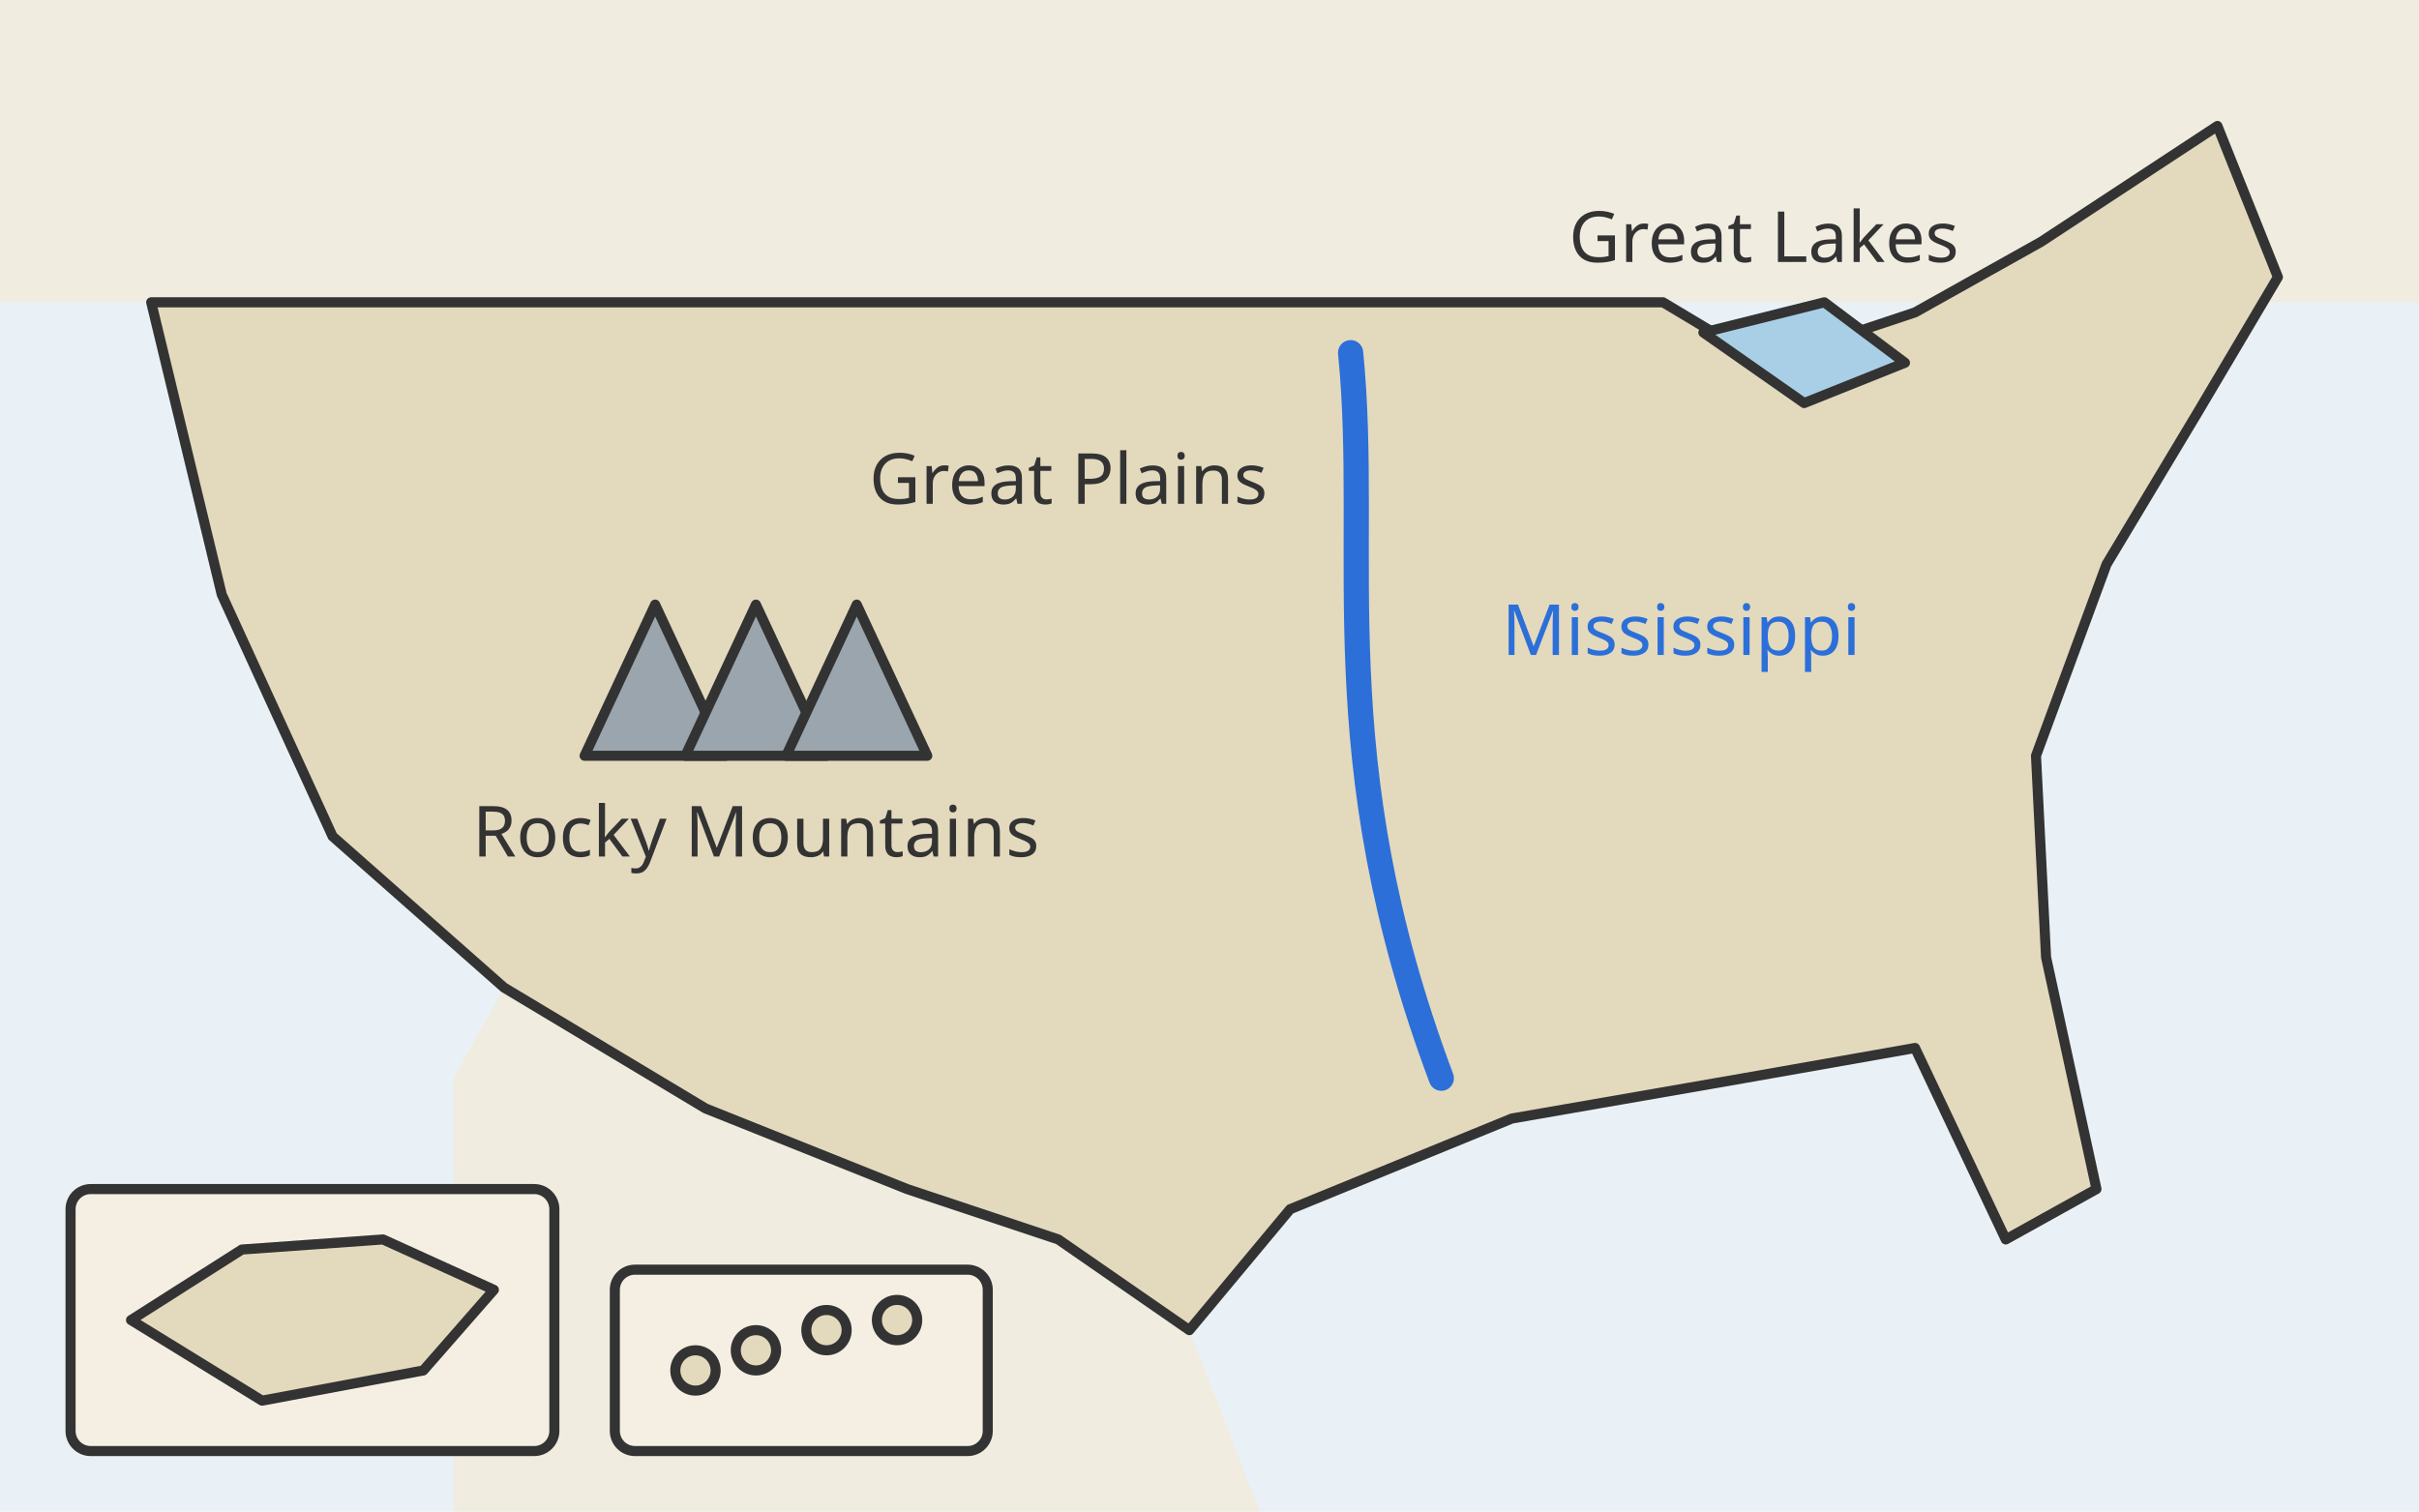
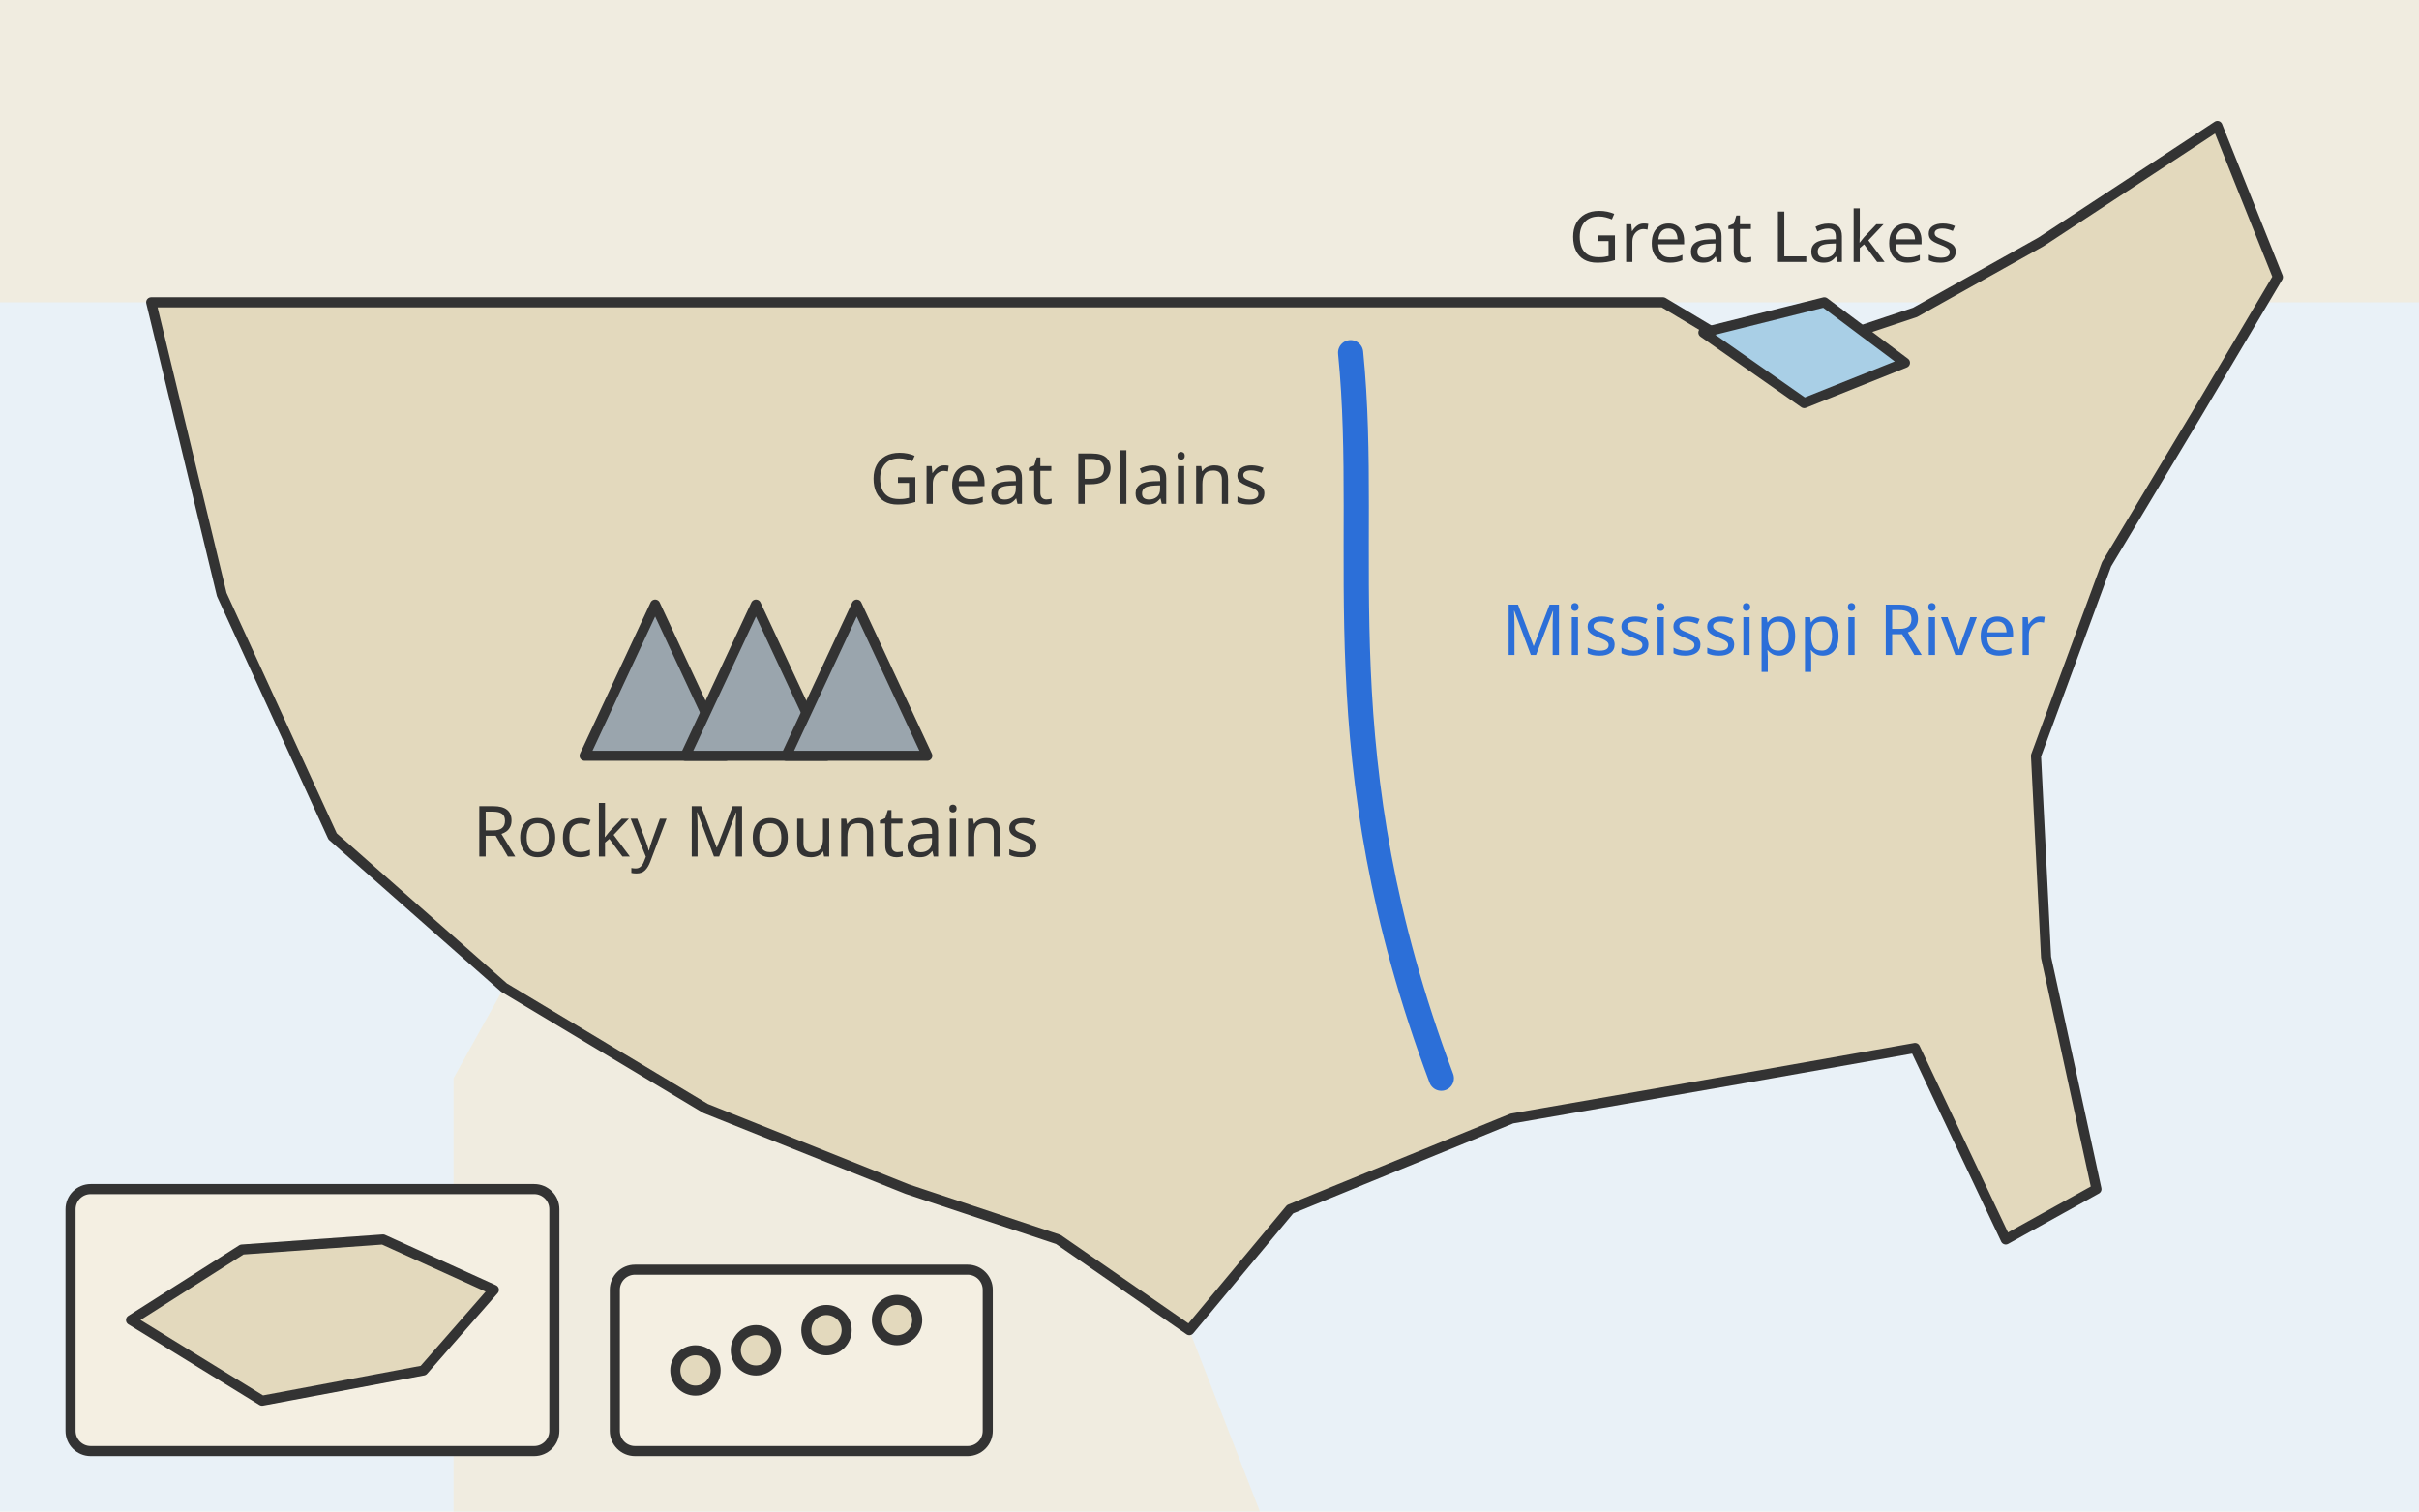
<svg xmlns="http://www.w3.org/2000/svg" viewBox="0 0 480 300" role="img">
  <rect width="480" height="300" fill="#f4efe2" />
  <rect x="0" y="0" width="480" height="300" fill="#e9f1f7" />
  <polygon points="0,0 480,0 480,60 330,60 250,60 180,60 30,60 0,60" fill="#f0ece0" stroke="none" stroke-width="0" stroke-linejoin="round" />
  <polygon points="100,196 140,220 180,236 210,246 236,264 250,300 90,300 90,214" fill="#f0ece0" stroke="none" stroke-width="0" stroke-linejoin="round" />
  <polygon points="30,60 180,60 250,60 330,60 350,72 380,62 405,48 440,25 452,55 436,82 418,112 404,150 406,190 416,236 398,246 380,208 346,214 300,222 256,240 236,264 210,246 180,236 140,220 100,196 66,166 44,118" fill="#e3d9bd" stroke="#333" stroke-width="2" stroke-linejoin="round" />
  <rect x="14" y="236" width="96" height="52" rx="4" fill="#f4efe2" stroke="#333" stroke-width="2" />
  <polygon points="26,262 48,248 76,246 98,256 84,272 52,278" fill="#e3d9bd" stroke="#333" stroke-width="2" stroke-linejoin="round" />
  <rect x="122" y="252" width="74" height="36" rx="4" fill="#f4efe2" stroke="#333" stroke-width="2" />
  <circle cx="138" cy="272" r="4" fill="#e3d9bd" stroke="#333" stroke-width="2" />
  <circle cx="150" cy="268" r="4" fill="#e3d9bd" stroke="#333" stroke-width="2" />
  <circle cx="164" cy="264" r="4" fill="#e3d9bd" stroke="#333" stroke-width="2" />
  <circle cx="178" cy="262" r="4" fill="#e3d9bd" stroke="#333" stroke-width="2" />
  <path d="M268,70 C272,110 262,150 286,214" fill="none" stroke="#2c6fd8" stroke-width="5" stroke-linecap="round" />
  <polygon points="338,66 362,60 378,72 358,80" fill="#a9cfe6" stroke="#333" stroke-width="2" stroke-linejoin="round" />
  <polygon points="116,150 130,120 144,150" fill="#9aa5ad" stroke="#333" stroke-width="2" stroke-linejoin="round" />
  <polygon points="136,150 150,120 164,150" fill="#9aa5ad" stroke="#333" stroke-width="2" stroke-linejoin="round" />
  <polygon points="156,150 170,120 184,150" fill="#9aa5ad" stroke="#333" stroke-width="2" stroke-linejoin="round" />
-   <text x="298" y="130" text-anchor="start" font-family="sans-serif" font-size="14" font-weight="normal" fill="#2c6fd8">Mississippi</text>
+   <text x="298" y="130" text-anchor="start" font-family="sans-serif" font-size="14" font-weight="normal" fill="#2c6fd8">Mississippi River</text>
  <text x="212" y="100" text-anchor="middle" font-family="sans-serif" font-size="14" font-weight="normal" fill="#333">Great Plains</text>
  <text x="150" y="170" text-anchor="middle" font-family="sans-serif" font-size="14" font-weight="normal" fill="#333">Rocky Mountains</text>
  <text x="350" y="52" text-anchor="middle" font-family="sans-serif" font-size="14" font-weight="normal" fill="#333">Great Lakes</text>
  <text x="60" y="276" text-anchor="middle" font-family="sans-serif" font-size="12" font-weight="normal" fill="#333" />
</svg>
